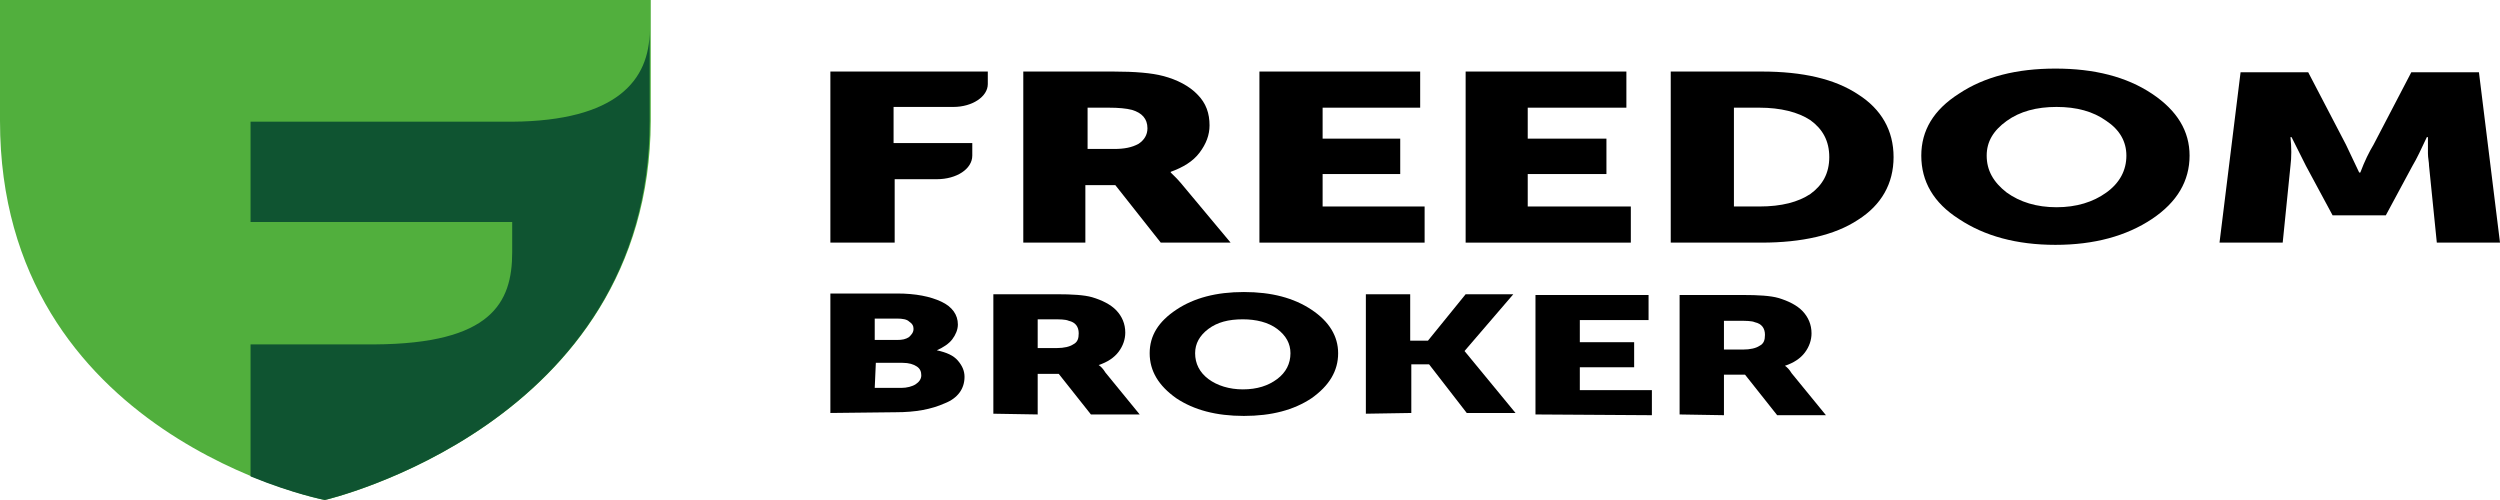
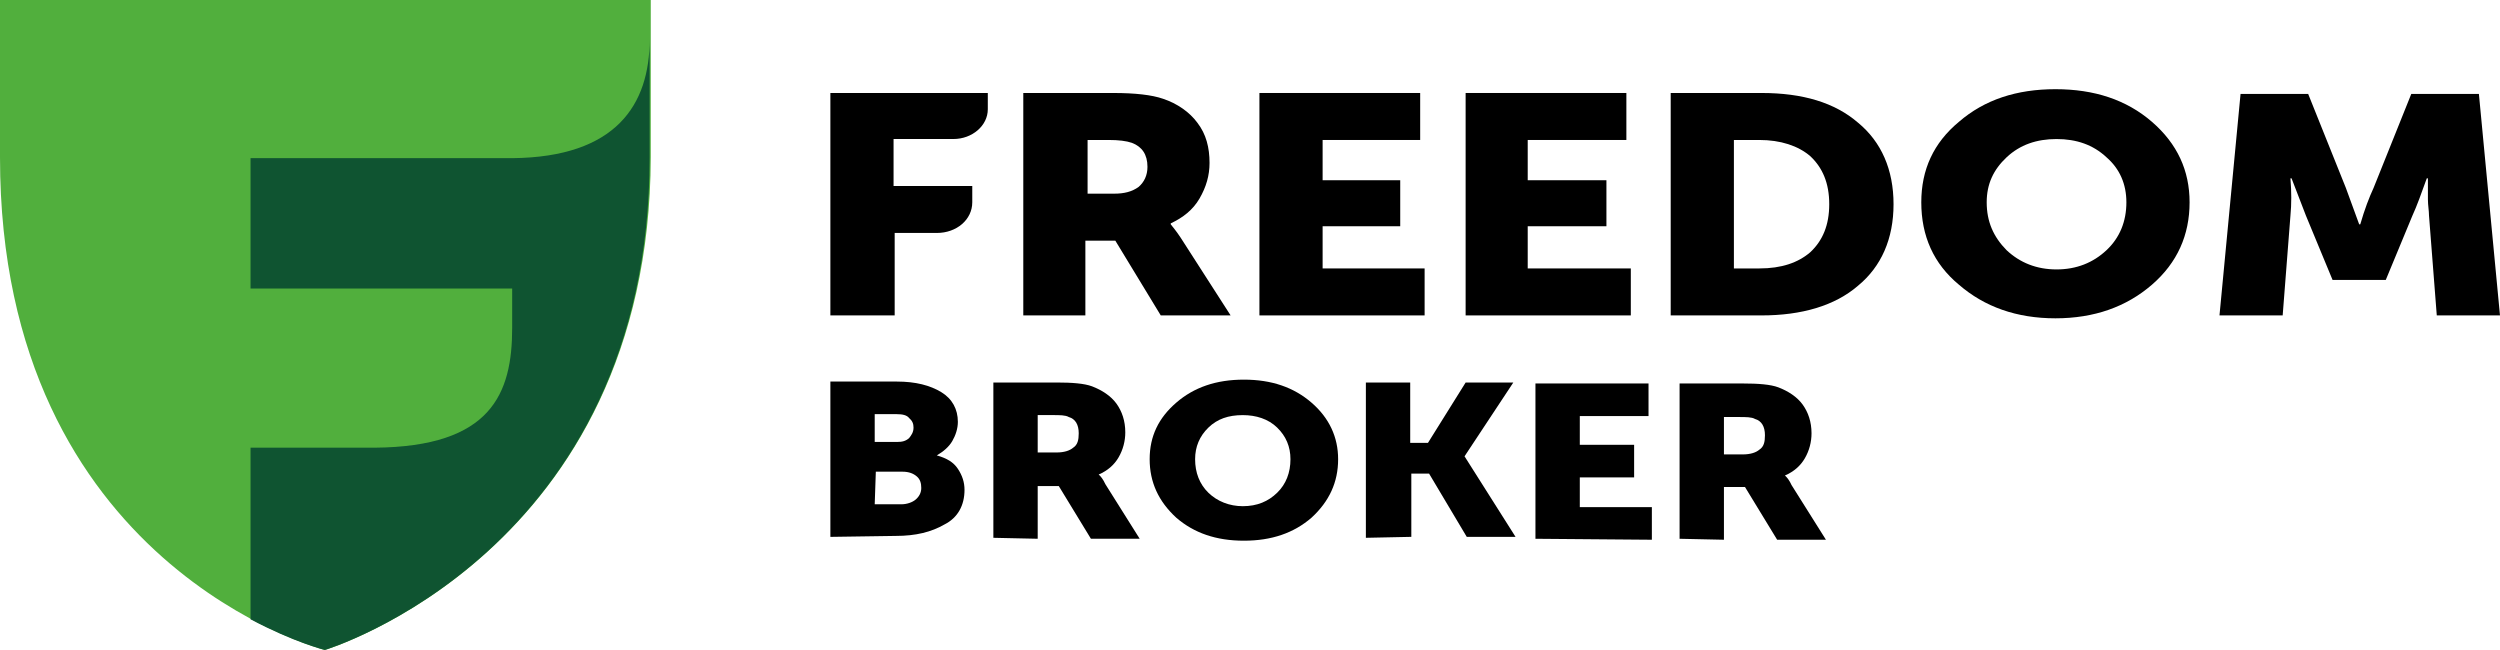
- <svg xmlns="http://www.w3.org/2000/svg" width="200" height="40" viewBox="0 0 200 40" fill="none">
-   <path d="M25.987 40C25.987 40 0 34.867 0 9.676V0H52.062V9.676C51.973 33.982 25.987 40 25.987 40Z" fill="#51AF3D" />
-   <path d="M66.43 19.41V5.723H79.024V6.726C79.024 7.729 77.783 8.555 76.275 8.555H71.486V11.445H77.783V12.448C77.783 13.51 76.541 14.336 74.945 14.336H71.574V19.41H66.43Z" fill="black" />
-   <path d="M86.918 11.917H89.135C89.934 11.917 90.555 11.799 91.087 11.504C91.53 11.209 91.796 10.796 91.796 10.265C91.796 9.498 91.353 9.026 90.555 8.79C90.111 8.673 89.49 8.614 88.692 8.614H87.007V11.917H86.918ZM81.863 19.41V5.723H89.047C90.821 5.723 92.151 5.841 93.038 6.077C94.191 6.372 95.167 6.903 95.787 7.552C96.497 8.26 96.763 9.085 96.763 10.029C96.763 10.796 96.497 11.504 95.965 12.212C95.433 12.92 94.634 13.392 93.659 13.746V13.805C93.836 13.982 94.102 14.218 94.457 14.631L98.448 19.41H92.861L89.224 14.808H86.829V19.41H81.863Z" fill="black" />
-   <path d="M100.754 19.41V5.723H113.614V8.614H105.809V11.091H112.018V13.923H105.809V16.519H113.969V19.41H100.754Z" fill="black" />
-   <path d="M117.251 19.41V5.723H130.111V8.614H122.218V11.091H128.515V13.923H122.218V16.519H130.466V19.41H117.251Z" fill="black" />
-   <path d="M138.714 16.519H140.754C142.528 16.519 143.858 16.165 144.834 15.516C145.809 14.808 146.342 13.864 146.342 12.566C146.342 11.268 145.809 10.324 144.834 9.616C143.858 8.967 142.439 8.614 140.754 8.614H138.714V16.519ZM133.659 19.41V5.723H140.931C144.213 5.723 146.785 6.313 148.648 7.552C150.51 8.732 151.486 10.442 151.486 12.566C151.486 14.69 150.51 16.401 148.648 17.581C146.785 18.82 144.124 19.41 140.931 19.41H133.659Z" fill="black" />
-   <path d="M158.935 12.449C158.935 13.629 159.468 14.573 160.532 15.399C161.596 16.166 162.927 16.579 164.523 16.579C166.119 16.579 167.45 16.166 168.514 15.399C169.578 14.632 170.111 13.629 170.111 12.449C170.111 11.328 169.578 10.384 168.514 9.676C167.45 8.909 166.119 8.555 164.523 8.555C162.927 8.555 161.596 8.909 160.532 9.676C159.468 10.443 158.935 11.328 158.935 12.449ZM153.703 12.449C153.703 10.443 154.678 8.791 156.718 7.493C158.758 6.136 161.33 5.487 164.434 5.487C167.539 5.487 170.111 6.136 172.151 7.493C174.19 8.85 175.166 10.502 175.166 12.449C175.166 14.455 174.19 16.166 172.151 17.523C170.111 18.88 167.539 19.588 164.434 19.588C161.33 19.588 158.758 18.88 156.718 17.523C154.678 16.225 153.703 14.514 153.703 12.449Z" fill="black" />
-   <path d="M177.561 19.41L179.246 5.781H184.656L187.672 11.563L188.736 13.805H188.825C189.18 12.861 189.534 12.153 189.889 11.563L192.905 5.781H198.315L200 19.41H194.945L194.324 13.274C194.324 12.979 194.235 12.625 194.235 12.271C194.235 11.917 194.235 11.563 194.235 11.327V10.973H194.146C193.703 11.917 193.348 12.684 192.993 13.274L190.865 17.227H186.608L184.479 13.274L183.326 10.973H183.237C183.326 11.799 183.326 12.566 183.237 13.274L182.616 19.41H177.561Z" fill="black" />
-   <path d="M40.976 9.735H20.044V17.758H40.976V20.177C40.976 24.248 39.291 27.493 29.978 27.552H20.044V38.112C23.503 39.528 25.987 40 25.987 40C25.987 40 51.974 33.982 51.974 9.676V2.419C51.974 6.431 49.313 9.676 40.976 9.735Z" fill="#0F5431" />
-   <path d="M66.43 33.038V23.48H71.752C73.259 23.48 74.412 23.716 75.299 24.129C76.186 24.542 76.63 25.191 76.63 25.958C76.63 26.371 76.452 26.784 76.186 27.138C75.92 27.492 75.477 27.787 74.945 28.023C75.743 28.2 76.275 28.436 76.63 28.849C76.984 29.262 77.162 29.675 77.162 30.147C77.162 31.091 76.63 31.858 75.565 32.271C74.501 32.743 73.259 32.979 71.663 32.979L66.43 33.038ZM69.978 27.197H71.752C72.195 27.197 72.461 27.138 72.727 26.961C72.905 26.784 73.082 26.607 73.082 26.312C73.082 26.076 72.993 25.899 72.727 25.722C72.55 25.545 72.195 25.486 71.752 25.486H69.978V27.197ZM69.978 31.032H72.106C72.55 31.032 72.993 30.914 73.259 30.737C73.525 30.56 73.703 30.324 73.703 30.029C73.703 29.734 73.614 29.498 73.348 29.321C73.082 29.144 72.727 29.026 72.195 29.026H70.067L69.978 31.032Z" fill="black" />
-   <path d="M79.468 33.097V23.539H84.523C85.765 23.539 86.74 23.598 87.361 23.775C88.16 24.011 88.869 24.365 89.313 24.837C89.756 25.309 90.022 25.899 90.022 26.607C90.022 27.138 89.845 27.669 89.49 28.141C89.135 28.613 88.603 28.967 87.894 29.203C88.071 29.321 88.248 29.498 88.426 29.793L91.175 33.156H87.273L84.701 29.911H83.015V33.156L79.468 33.097ZM83.015 27.846H84.523C85.144 27.846 85.588 27.728 85.854 27.551C86.208 27.374 86.297 27.079 86.297 26.666C86.297 26.135 86.031 25.781 85.499 25.663C85.233 25.545 84.789 25.545 84.168 25.545H83.015V27.846Z" fill="black" />
-   <path d="M91.974 28.259C91.974 26.843 92.683 25.722 94.102 24.778C95.521 23.834 97.295 23.362 99.512 23.362C101.73 23.362 103.504 23.834 104.923 24.778C106.342 25.722 107.051 26.902 107.051 28.259C107.051 29.675 106.342 30.855 104.923 31.858C103.504 32.802 101.73 33.274 99.512 33.274C97.295 33.274 95.521 32.802 94.102 31.858C92.683 30.855 91.974 29.675 91.974 28.259ZM95.61 28.259C95.61 29.085 95.965 29.793 96.674 30.324C97.384 30.855 98.359 31.15 99.424 31.15C100.577 31.15 101.464 30.855 102.173 30.324C102.883 29.793 103.237 29.085 103.237 28.259C103.237 27.492 102.883 26.843 102.173 26.312C101.464 25.781 100.488 25.545 99.424 25.545C98.271 25.545 97.384 25.781 96.674 26.312C95.965 26.843 95.61 27.492 95.61 28.259Z" fill="black" />
-   <path d="M109.269 33.097V23.539H112.816V27.256H114.235L117.251 23.539H121.065L117.162 28.082L121.242 33.038H117.34L114.324 29.144H112.905V33.038L109.269 33.097Z" fill="black" />
-   <path d="M122.838 33.157V23.599H131.885V25.605H126.386V27.375H130.732V29.381H126.386V31.21H132.151V33.216L122.838 33.157Z" fill="black" />
-   <path d="M134.368 33.157V23.599H139.424C140.665 23.599 141.641 23.658 142.262 23.835C143.06 24.071 143.769 24.425 144.213 24.897C144.656 25.369 144.922 25.959 144.922 26.667C144.922 27.198 144.745 27.729 144.39 28.201C144.036 28.673 143.503 29.027 142.794 29.263C142.971 29.381 143.149 29.558 143.326 29.853L146.075 33.216H142.173L139.601 29.971H137.916V33.216L134.368 33.157ZM137.916 27.965H139.424C140.044 27.965 140.488 27.847 140.754 27.67C141.109 27.493 141.197 27.198 141.197 26.785C141.197 26.254 140.931 25.9 140.399 25.782C140.133 25.664 139.69 25.664 139.069 25.664H137.916V27.965Z" fill="black" />
+ <svg xmlns="http://www.w3.org/2000/svg" width="200" height="52" viewBox="0 0 200 52" fill="none">
+   <path d="M25.987 52C25.987 52 0 45.327 0 12.578V0H52.062V12.578C51.973 44.177 25.987 52 25.987 52Z" fill="#51AF3D" />
+   <path d="M66.43 25.233V7.439H79.024V8.743C79.024 10.047 77.782 11.121 76.275 11.121H71.485V14.879H77.782V16.183C77.782 17.563 76.541 18.637 74.944 18.637H71.574V25.233H66.43Z" fill="black" />
+   <path d="M86.919 15.493H89.136C89.934 15.493 90.555 15.339 91.087 14.956C91.531 14.572 91.797 14.035 91.797 13.345C91.797 12.348 91.353 11.734 90.555 11.428C90.112 11.274 89.491 11.198 88.693 11.198H87.007V15.493H86.919ZM81.863 25.233V7.439H89.047C90.821 7.439 92.151 7.593 93.038 7.9C94.191 8.283 95.167 8.973 95.788 9.817C96.497 10.737 96.763 11.811 96.763 13.038C96.763 14.035 96.497 14.956 95.965 15.876C95.433 16.796 94.635 17.41 93.659 17.87V17.947C93.837 18.177 94.103 18.484 94.457 19.021L98.449 25.233H92.861L89.225 19.251H86.83V25.233H81.863Z" fill="black" />
+   <path d="M100.754 25.233V7.439H113.614V11.198H105.809V14.419H112.018V18.1H105.809V21.475H113.969V25.233H100.754Z" fill="black" />
+   <path d="M117.25 25.233V7.439H130.11V11.198H122.217V14.419H128.514V18.1H122.217V21.475H130.465V25.233H117.25Z" fill="black" />
+   <path d="M138.712 21.475H140.752C142.525 21.475 143.856 21.015 144.831 20.171C145.807 19.251 146.339 18.023 146.339 16.336C146.339 14.649 145.807 13.422 144.831 12.501C143.856 11.658 142.437 11.198 140.752 11.198H138.712V21.475ZM133.656 25.233V7.439H140.929C144.211 7.439 146.783 8.206 148.645 9.817C150.508 11.351 151.483 13.575 151.483 16.336C151.483 19.097 150.508 21.322 148.645 22.855C146.783 24.466 144.122 25.233 140.929 25.233H133.656Z" fill="black" />
+   <path d="M158.936 16.185C158.936 17.719 159.468 18.946 160.532 20.02C161.597 21.017 162.927 21.554 164.524 21.554C166.12 21.554 167.45 21.017 168.515 20.02C169.579 19.023 170.111 17.719 170.111 16.185C170.111 14.728 169.579 13.501 168.515 12.58C167.45 11.583 166.12 11.123 164.524 11.123C162.927 11.123 161.597 11.583 160.532 12.58C159.468 13.577 158.936 14.728 158.936 16.185ZM153.703 16.185C153.703 13.577 154.679 11.43 156.719 9.742C158.759 7.978 161.331 7.135 164.435 7.135C167.539 7.135 170.111 7.978 172.151 9.742C174.191 11.506 175.167 13.654 175.167 16.185C175.167 18.793 174.191 21.017 172.151 22.781C170.111 24.545 167.539 25.465 164.435 25.465C161.331 25.465 158.759 24.545 156.719 22.781C154.679 21.093 153.703 18.869 153.703 16.185Z" fill="black" />
+   <path d="M177.559 25.232L179.244 7.516H184.654L187.669 15.032L188.734 17.946H188.822C189.177 16.719 189.532 15.799 189.887 15.032L192.902 7.516H198.312L199.998 25.232H194.942L194.321 17.256C194.321 16.873 194.233 16.412 194.233 15.952C194.233 15.492 194.233 15.032 194.233 14.725V14.265H194.144C193.701 15.492 193.346 16.489 192.991 17.256L190.862 22.395H186.605L184.477 17.256L183.324 14.265H183.235C183.324 15.339 183.324 16.336 183.235 17.256L182.614 25.232H177.559Z" fill="black" />
+   <path d="M40.974 12.653H20.043V23.084H40.974V26.228C40.974 31.52 39.289 35.739 29.977 35.815H20.043V49.544C23.502 51.385 25.985 51.998 25.985 51.998C25.985 51.998 51.972 44.175 51.972 12.576V3.143C51.972 8.358 49.311 12.576 40.974 12.653Z" fill="#0F5431" />
+   <path d="M66.43 42.95V30.525H71.751C73.259 30.525 74.412 30.832 75.299 31.369C76.186 31.906 76.629 32.75 76.629 33.747C76.629 34.283 76.452 34.82 76.186 35.281C75.92 35.741 75.476 36.124 74.944 36.431C75.742 36.661 76.275 36.968 76.629 37.505C76.984 38.042 77.161 38.578 77.161 39.192C77.161 40.419 76.629 41.416 75.565 41.953C74.501 42.567 73.259 42.873 71.662 42.873L66.43 42.95ZM69.977 35.357H71.751C72.195 35.357 72.461 35.281 72.727 35.05C72.904 34.82 73.082 34.59 73.082 34.207C73.082 33.9 72.993 33.67 72.727 33.44C72.549 33.21 72.195 33.133 71.751 33.133H69.977V35.357ZM69.977 40.343H72.106C72.549 40.343 72.993 40.189 73.259 39.959C73.525 39.729 73.702 39.422 73.702 39.039C73.702 38.655 73.614 38.348 73.348 38.118C73.082 37.888 72.727 37.735 72.195 37.735H70.066L69.977 40.343Z" fill="black" />
+   <path d="M79.469 43.024V30.6H84.524C85.766 30.6 86.742 30.676 87.362 30.906C88.161 31.213 88.87 31.673 89.314 32.287C89.757 32.901 90.023 33.667 90.023 34.588C90.023 35.278 89.846 35.968 89.491 36.582C89.136 37.196 88.604 37.656 87.894 37.962C88.072 38.116 88.249 38.346 88.427 38.729L91.176 43.101H87.274L84.702 38.883H83.016V43.101L79.469 43.024ZM83.016 36.198H84.524C85.145 36.198 85.588 36.045 85.855 35.815C86.209 35.585 86.298 35.201 86.298 34.664C86.298 33.974 86.032 33.514 85.5 33.361C85.234 33.207 84.79 33.207 84.169 33.207H83.016V36.198Z" fill="black" />
+   <path d="M91.973 36.737C91.973 34.896 92.682 33.439 94.101 32.212C95.52 30.985 97.294 30.371 99.511 30.371C101.729 30.371 103.503 30.985 104.922 32.212C106.341 33.439 107.05 34.973 107.05 36.737C107.05 38.578 106.341 40.111 104.922 41.415C103.503 42.642 101.729 43.256 99.511 43.256C97.294 43.256 95.52 42.642 94.101 41.415C92.682 40.111 91.973 38.578 91.973 36.737ZM95.609 36.737C95.609 37.811 95.964 38.731 96.673 39.421C97.383 40.111 98.359 40.495 99.423 40.495C100.576 40.495 101.463 40.111 102.172 39.421C102.882 38.731 103.237 37.811 103.237 36.737C103.237 35.74 102.882 34.896 102.172 34.206C101.463 33.516 100.487 33.209 99.423 33.209C98.27 33.209 97.383 33.516 96.673 34.206C95.964 34.896 95.609 35.74 95.609 36.737Z" fill="black" />
+   <path d="M109.27 43.024V30.6H112.817V35.431H114.236L117.252 30.6H121.066L117.163 36.505L121.243 42.948H117.34L114.325 37.886H112.906V42.948L109.27 43.024Z" fill="black" />
+   <path d="M122.836 43.102V30.678H131.882V33.285H126.384V35.586H130.73V38.194H126.384V40.572H132.149V43.179L122.836 43.102Z" fill="black" />
+   <path d="M134.367 43.102V30.678H139.423C140.664 30.678 141.64 30.754 142.261 30.985C143.059 31.291 143.769 31.752 144.212 32.365C144.655 32.979 144.922 33.746 144.922 34.666C144.922 35.356 144.744 36.047 144.389 36.66C144.035 37.274 143.502 37.734 142.793 38.041C142.97 38.194 143.148 38.424 143.325 38.807L146.075 43.179H142.172L139.6 38.961H137.915V43.179L134.367 43.102ZM137.915 36.353H139.423C140.043 36.353 140.487 36.2 140.753 35.97C141.108 35.74 141.196 35.356 141.196 34.819C141.196 34.129 140.93 33.669 140.398 33.516C140.132 33.362 139.689 33.362 139.068 33.362H137.915V36.353Z" fill="black" />
</svg>
